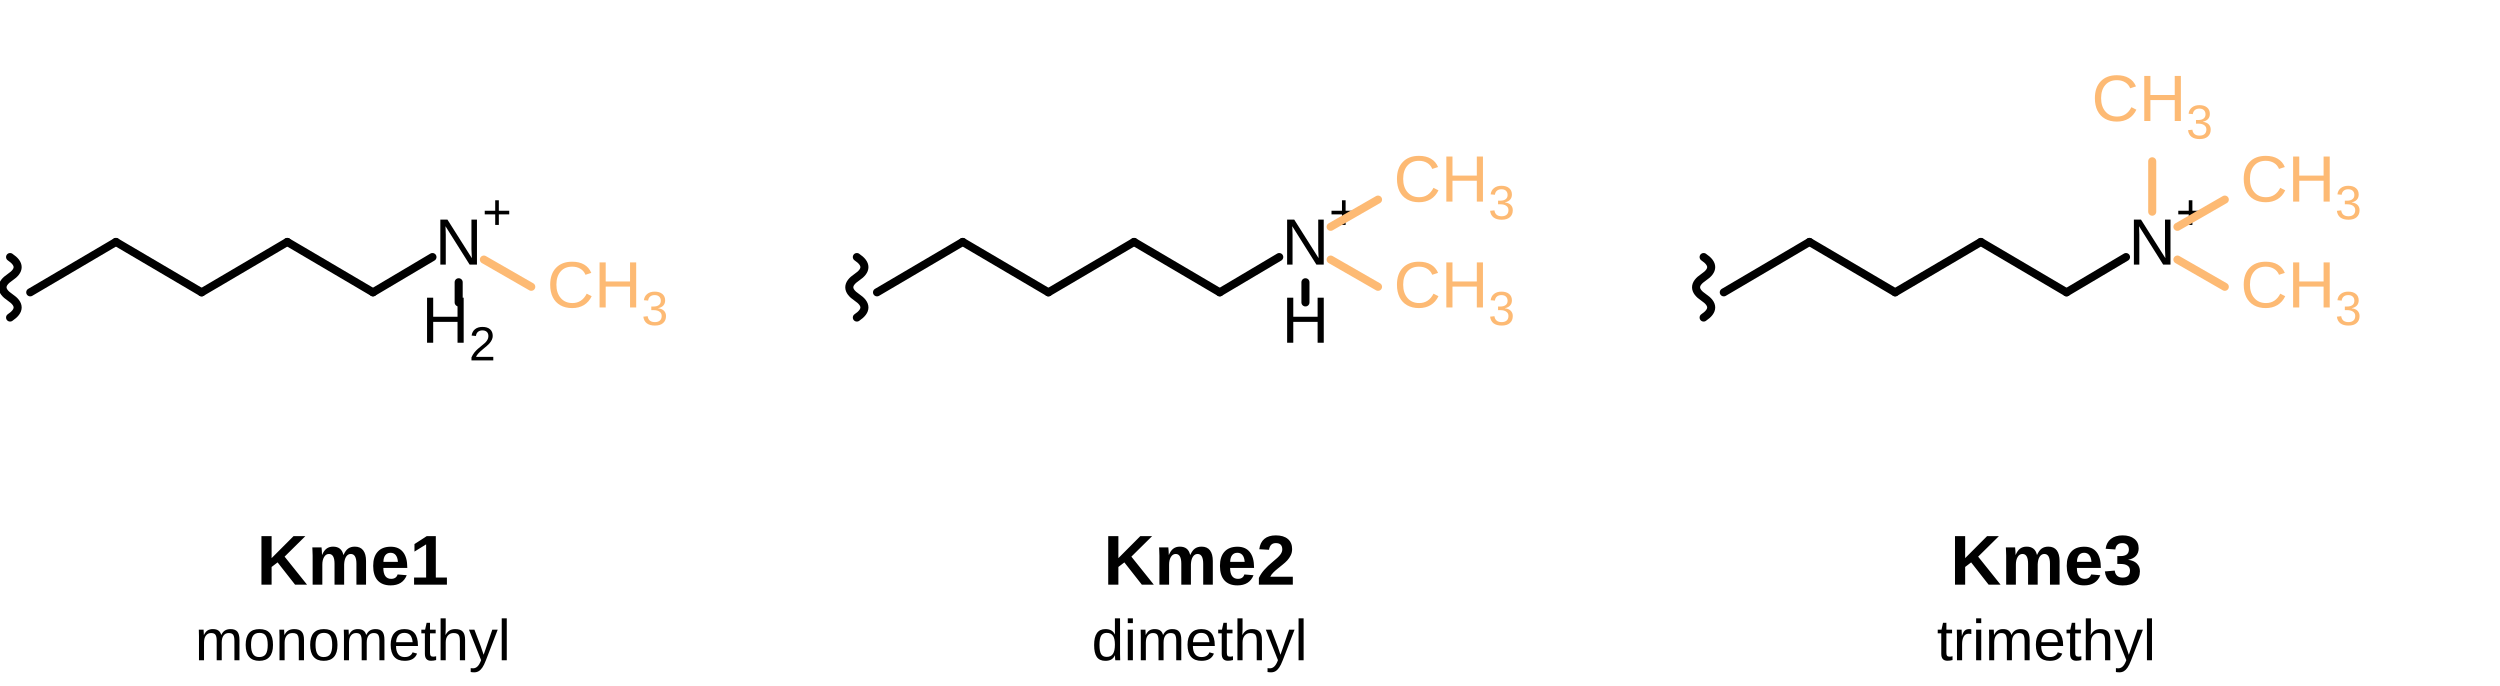
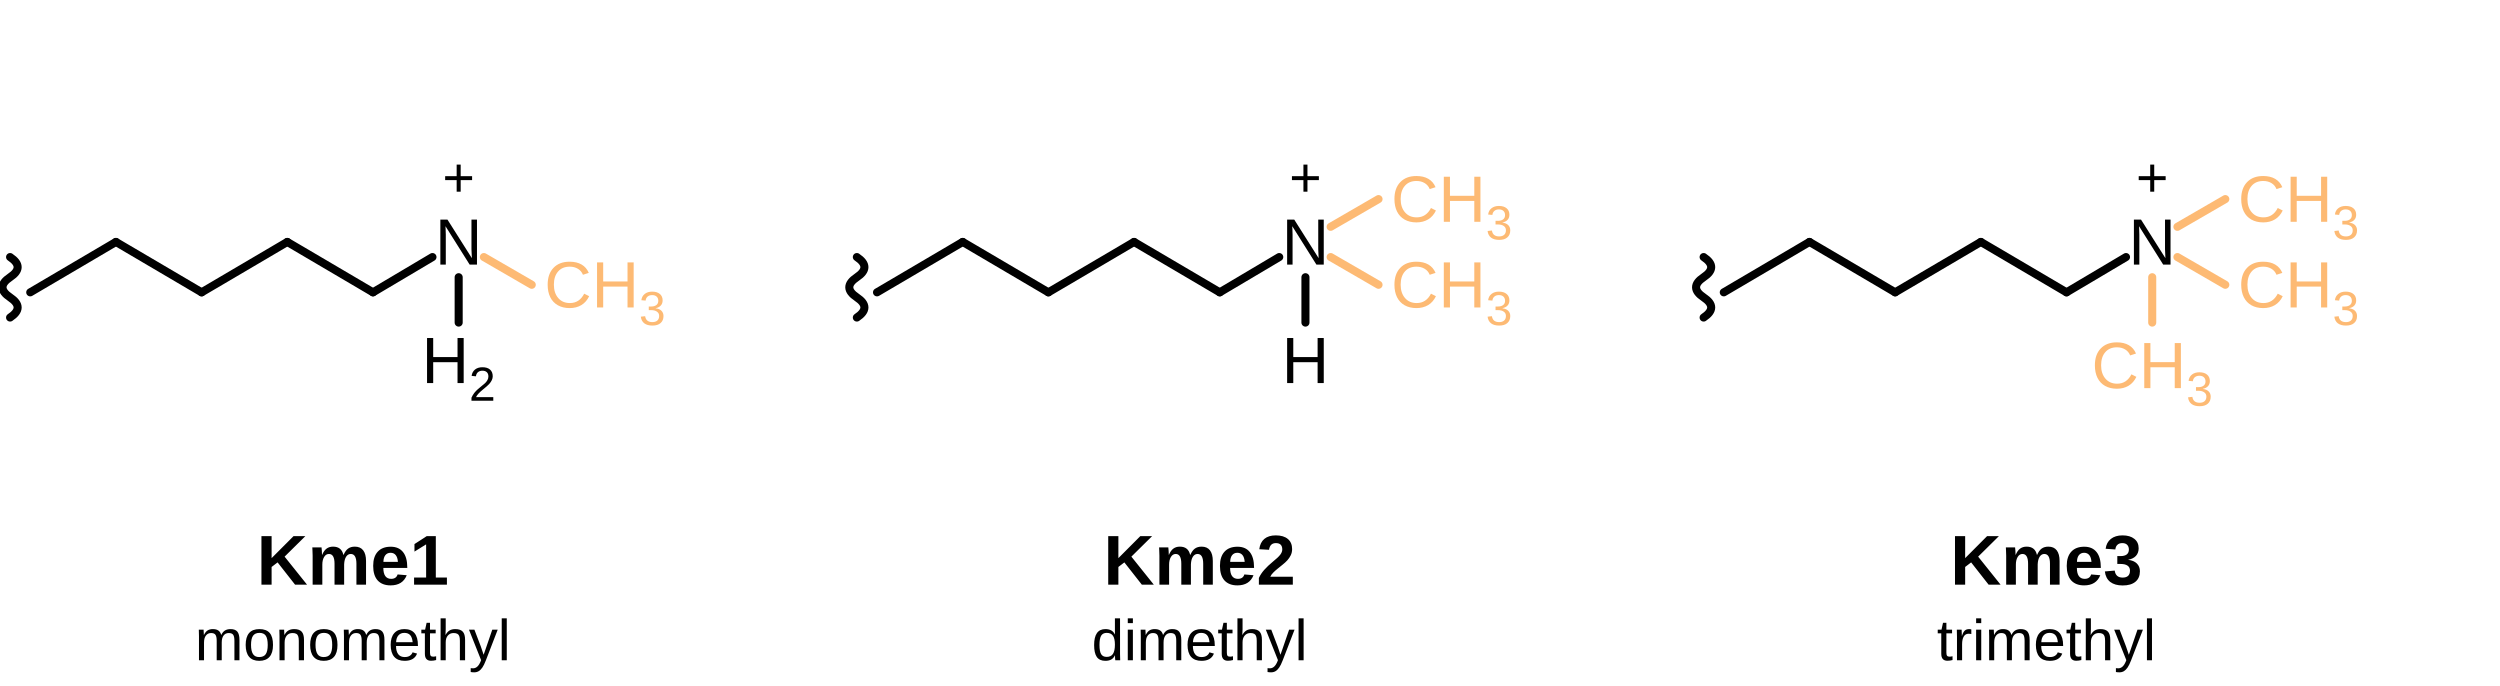
<svg xmlns="http://www.w3.org/2000/svg" viewBox="0 12 496 136" role="img" aria-label="Monomethyllysine (Kme1), dimethyllysine (Kme2) and trimethyllysine (Kme3)" font-family="Arial, Helvetica, Arimo, 'Liberation Sans', sans-serif" stroke-width="1.6" stroke-linecap="round">
-   <path d="M2,63.0 q3,2 0,4 q-3,2 0,4 q3,2 0,4" fill="none" stroke="currentColor" />
-   <line x1="6" y1="70.0" x2="23" y2="60.0" stroke="currentColor" />
-   <line x1="23" y1="60.0" x2="40" y2="70.0" stroke="currentColor" />
-   <line x1="40" y1="70.0" x2="57" y2="60.0" stroke="currentColor" />
-   <line x1="57" y1="60.0" x2="74" y2="70.0" stroke="currentColor" />
-   <line x1="74" y1="70.0" x2="85.8" y2="63.0" stroke="currentColor" />
-   <text x="86.3" y="64.5" text-anchor="start" font-size="13" fill="currentColor">N<tspan font-size="10" dy="-7">+</tspan>
+   <path d="M2,63 q3,2 0,4 q-3,2 0,4 q3,2 0,4" fill="none" stroke="currentColor" />
+   <line x1="6" y1="70" x2="23" y2="60" stroke="currentColor" />
+   <line x1="23" y1="60" x2="40" y2="70" stroke="currentColor" />
+   <line x1="40" y1="70" x2="57" y2="60" stroke="currentColor" />
+   <line x1="57" y1="60" x2="74" y2="70" stroke="currentColor" />
+   <line x1="74" y1="70" x2="85.8" y2="63.0" stroke="currentColor" />
+   <text x="91" y="64.5" text-anchor="middle" font-size="13" fill="currentColor">N</text>
+   <text x="91" y="51.0" text-anchor="middle" font-size="11" fill="currentColor">+</text>
+   <line x1="96" y1="63.0" x2="105.5" y2="68.5" stroke="#fdba74" />
+   <text x="108" y="73.0" text-anchor="start" font-size="13" fill="#fdba74">CH<tspan font-size="9.5" dy="3.5">3</tspan>
  </text>
-   <text x="91" y="80.0" text-anchor="middle" font-size="13" fill="currentColor">H<tspan font-size="9.5" dy="3.5">2</tspan>
-   </text>
-   <line x1="91" y1="68.0" x2="91" y2="72.0" stroke="currentColor" />
-   <line x1="96" y1="63.5" x2="105.4" y2="68.9" stroke="#fdba74" />
-   <text x="108.5" y="73.0" text-anchor="start" font-size="13" fill="#fdba74">CH<tspan font-size="9.5" dy="3.5">3</tspan>
+   <line x1="91" y1="67.0" x2="91" y2="76.0" stroke="currentColor" />
+   <text x="91" y="88.0" text-anchor="middle" font-size="13" fill="currentColor">H<tspan font-size="9.5" dy="3.5">2</tspan>
  </text>
  <text x="70" y="128.0" text-anchor="middle" font-size="14" fill="currentColor" font-weight="600">Kme1</text>
  <text x="70" y="143.0" text-anchor="middle" font-size="11.5" fill="currentColor">monomethyl</text>
-   <path d="M170,63.0 q3,2 0,4 q-3,2 0,4 q3,2 0,4" fill="none" stroke="currentColor" />
-   <line x1="174" y1="70.0" x2="191" y2="60.0" stroke="currentColor" />
-   <line x1="191" y1="60.0" x2="208" y2="70.0" stroke="currentColor" />
-   <line x1="208" y1="70.0" x2="225" y2="60.0" stroke="currentColor" />
-   <line x1="225" y1="60.0" x2="242" y2="70.0" stroke="currentColor" />
-   <line x1="242" y1="70.0" x2="253.8" y2="63.0" stroke="currentColor" />
-   <text x="254.3" y="64.5" text-anchor="start" font-size="13" fill="currentColor">N<tspan font-size="10" dy="-7">+</tspan>
+   <path d="M170,63 q3,2 0,4 q-3,2 0,4 q3,2 0,4" fill="none" stroke="currentColor" />
+   <line x1="174" y1="70" x2="191" y2="60" stroke="currentColor" />
+   <line x1="191" y1="60" x2="208" y2="70" stroke="currentColor" />
+   <line x1="208" y1="70" x2="225" y2="60" stroke="currentColor" />
+   <line x1="225" y1="60" x2="242" y2="70" stroke="currentColor" />
+   <line x1="242" y1="70" x2="253.8" y2="63.0" stroke="currentColor" />
+   <text x="259" y="64.5" text-anchor="middle" font-size="13" fill="currentColor">N</text>
+   <text x="259" y="51.0" text-anchor="middle" font-size="11" fill="currentColor">+</text>
+   <line x1="264" y1="63.0" x2="273.5" y2="68.5" stroke="#fdba74" />
+   <text x="276" y="73.0" text-anchor="start" font-size="13" fill="#fdba74">CH<tspan font-size="9.5" dy="3.5">3</tspan>
  </text>
-   <text x="259" y="80.0" text-anchor="middle" font-size="13" fill="currentColor">H</text>
-   <line x1="259" y1="68.0" x2="259" y2="72.0" stroke="currentColor" />
-   <line x1="264" y1="63.5" x2="273.4" y2="68.9" stroke="#fdba74" />
-   <text x="276.5" y="73.0" text-anchor="start" font-size="13" fill="#fdba74">CH<tspan font-size="9.5" dy="3.5">3</tspan>
+   <line x1="264" y1="57.0" x2="273.5" y2="51.5" stroke="#fdba74" />
+   <text x="276" y="56.0" text-anchor="start" font-size="13" fill="#fdba74">CH<tspan font-size="9.5" dy="3.5">3</tspan>
  </text>
-   <line x1="264" y1="57.0" x2="273.4" y2="51.6" stroke="#fdba74" />
-   <text x="276.5" y="52.0" text-anchor="start" font-size="13" fill="#fdba74">CH<tspan font-size="9.5" dy="3.5">3</tspan>
-   </text>
+   <line x1="259" y1="67.0" x2="259" y2="76.0" stroke="currentColor" />
+   <text x="259" y="88.0" text-anchor="middle" font-size="13" fill="currentColor">H</text>
  <text x="238" y="128.0" text-anchor="middle" font-size="14" fill="currentColor" font-weight="600">Kme2</text>
  <text x="238" y="143.0" text-anchor="middle" font-size="11.5" fill="currentColor">dimethyl</text>
-   <path d="M338,63.0 q3,2 0,4 q-3,2 0,4 q3,2 0,4" fill="none" stroke="currentColor" />
-   <line x1="342" y1="70.0" x2="359" y2="60.0" stroke="currentColor" />
-   <line x1="359" y1="60.0" x2="376" y2="70.0" stroke="currentColor" />
-   <line x1="376" y1="70.0" x2="393" y2="60.0" stroke="currentColor" />
-   <line x1="393" y1="60.0" x2="410" y2="70.0" stroke="currentColor" />
-   <line x1="410" y1="70.0" x2="421.8" y2="63.0" stroke="currentColor" />
-   <text x="422.3" y="64.5" text-anchor="start" font-size="13" fill="currentColor">N<tspan font-size="10" dy="-7">+</tspan>
+   <path d="M338,63 q3,2 0,4 q-3,2 0,4 q3,2 0,4" fill="none" stroke="currentColor" />
+   <line x1="342" y1="70" x2="359" y2="60" stroke="currentColor" />
+   <line x1="359" y1="60" x2="376" y2="70" stroke="currentColor" />
+   <line x1="376" y1="70" x2="393" y2="60" stroke="currentColor" />
+   <line x1="393" y1="60" x2="410" y2="70" stroke="currentColor" />
+   <line x1="410" y1="70" x2="421.8" y2="63.0" stroke="currentColor" />
+   <text x="427" y="64.5" text-anchor="middle" font-size="13" fill="currentColor">N</text>
+   <text x="427" y="51.0" text-anchor="middle" font-size="11" fill="currentColor">+</text>
+   <line x1="432" y1="63.0" x2="441.5" y2="68.5" stroke="#fdba74" />
+   <text x="444" y="73.0" text-anchor="start" font-size="13" fill="#fdba74">CH<tspan font-size="9.5" dy="3.5">3</tspan>
  </text>
-   <line x1="432" y1="63.5" x2="441.4" y2="68.9" stroke="#fdba74" />
-   <text x="444.5" y="73.0" text-anchor="start" font-size="13" fill="#fdba74">CH<tspan font-size="9.5" dy="3.5">3</tspan>
+   <line x1="432" y1="57.0" x2="441.5" y2="51.5" stroke="#fdba74" />
+   <text x="444" y="56.0" text-anchor="start" font-size="13" fill="#fdba74">CH<tspan font-size="9.5" dy="3.5">3</tspan>
  </text>
-   <line x1="432" y1="57.0" x2="441.4" y2="51.6" stroke="#fdba74" />
-   <text x="444.5" y="52.0" text-anchor="start" font-size="13" fill="#fdba74">CH<tspan font-size="9.5" dy="3.5">3</tspan>
-   </text>
-   <line x1="427" y1="54.0" x2="427" y2="44.0" stroke="#fdba74" />
-   <text x="427" y="36.0" text-anchor="middle" font-size="13" fill="#fdba74">CH<tspan font-size="9.5" dy="3.5">3</tspan>
+   <line x1="427" y1="67.0" x2="427" y2="76.0" stroke="#fdba74" />
+   <text x="427" y="89.0" text-anchor="middle" font-size="13" fill="#fdba74">CH<tspan font-size="9.5" dy="3.5">3</tspan>
  </text>
  <text x="406" y="128.0" text-anchor="middle" font-size="14" fill="currentColor" font-weight="600">Kme3</text>
  <text x="406" y="143.0" text-anchor="middle" font-size="11.5" fill="currentColor">trimethyl</text>
</svg>
